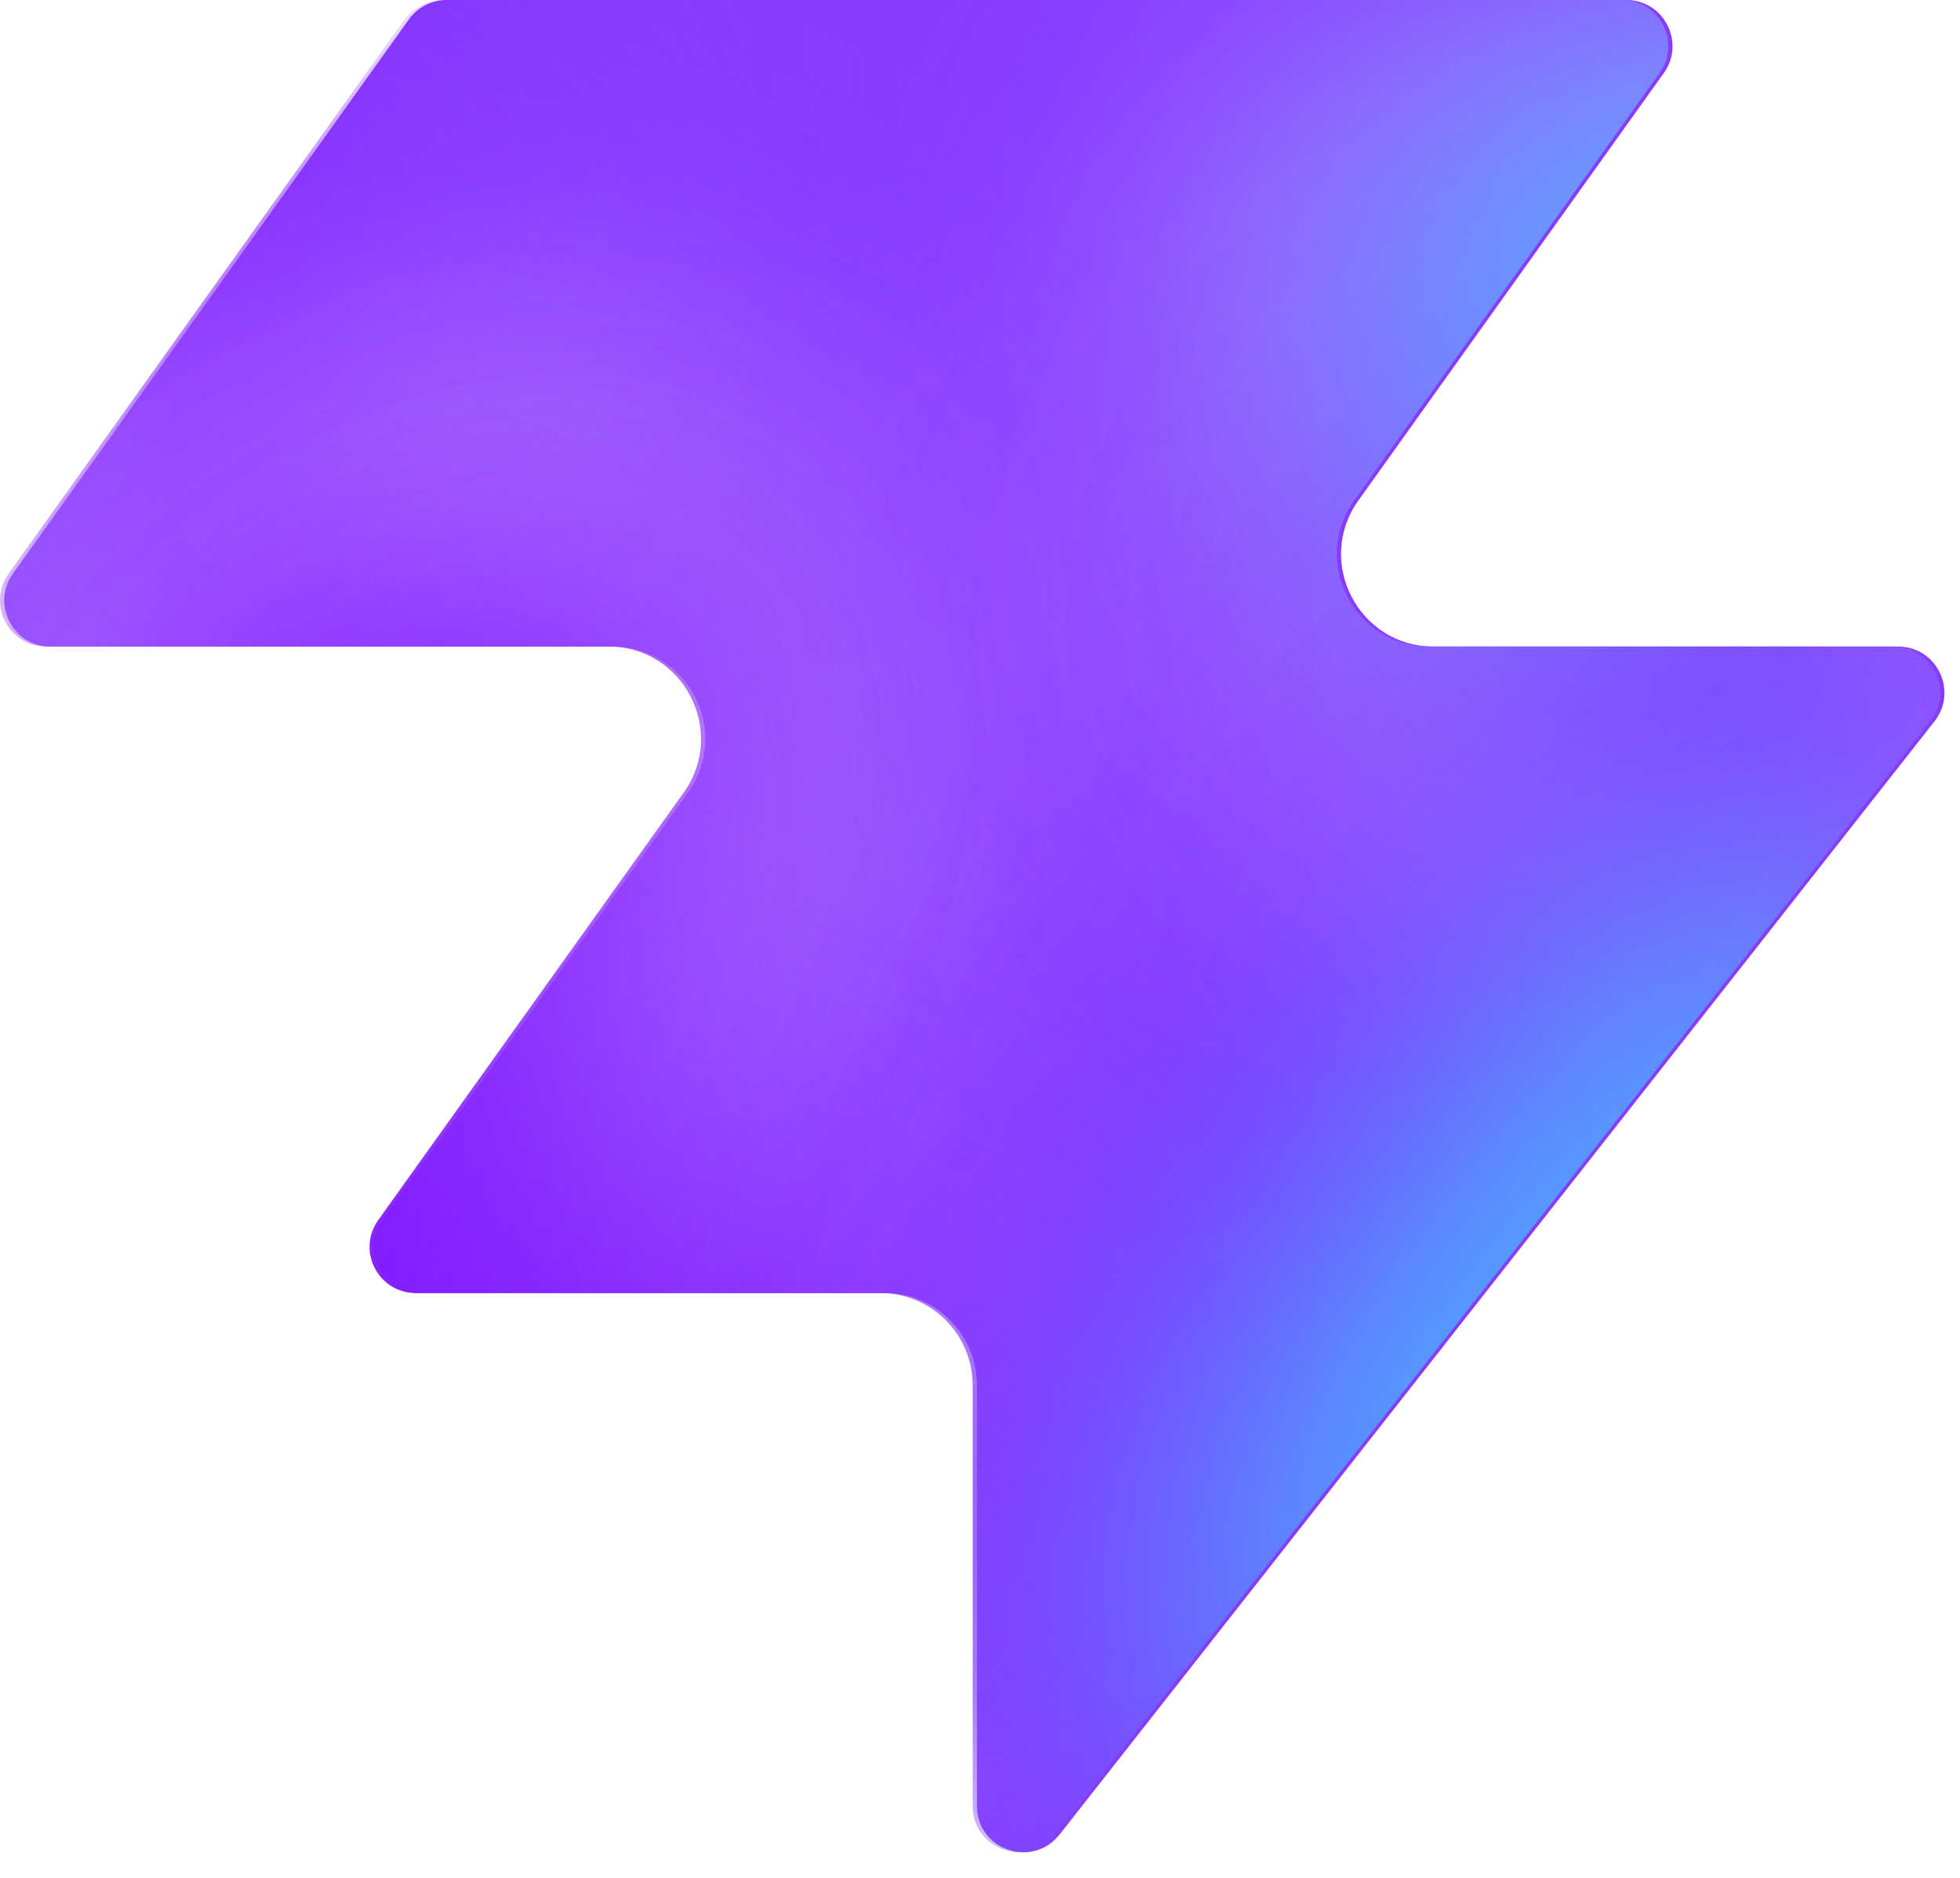
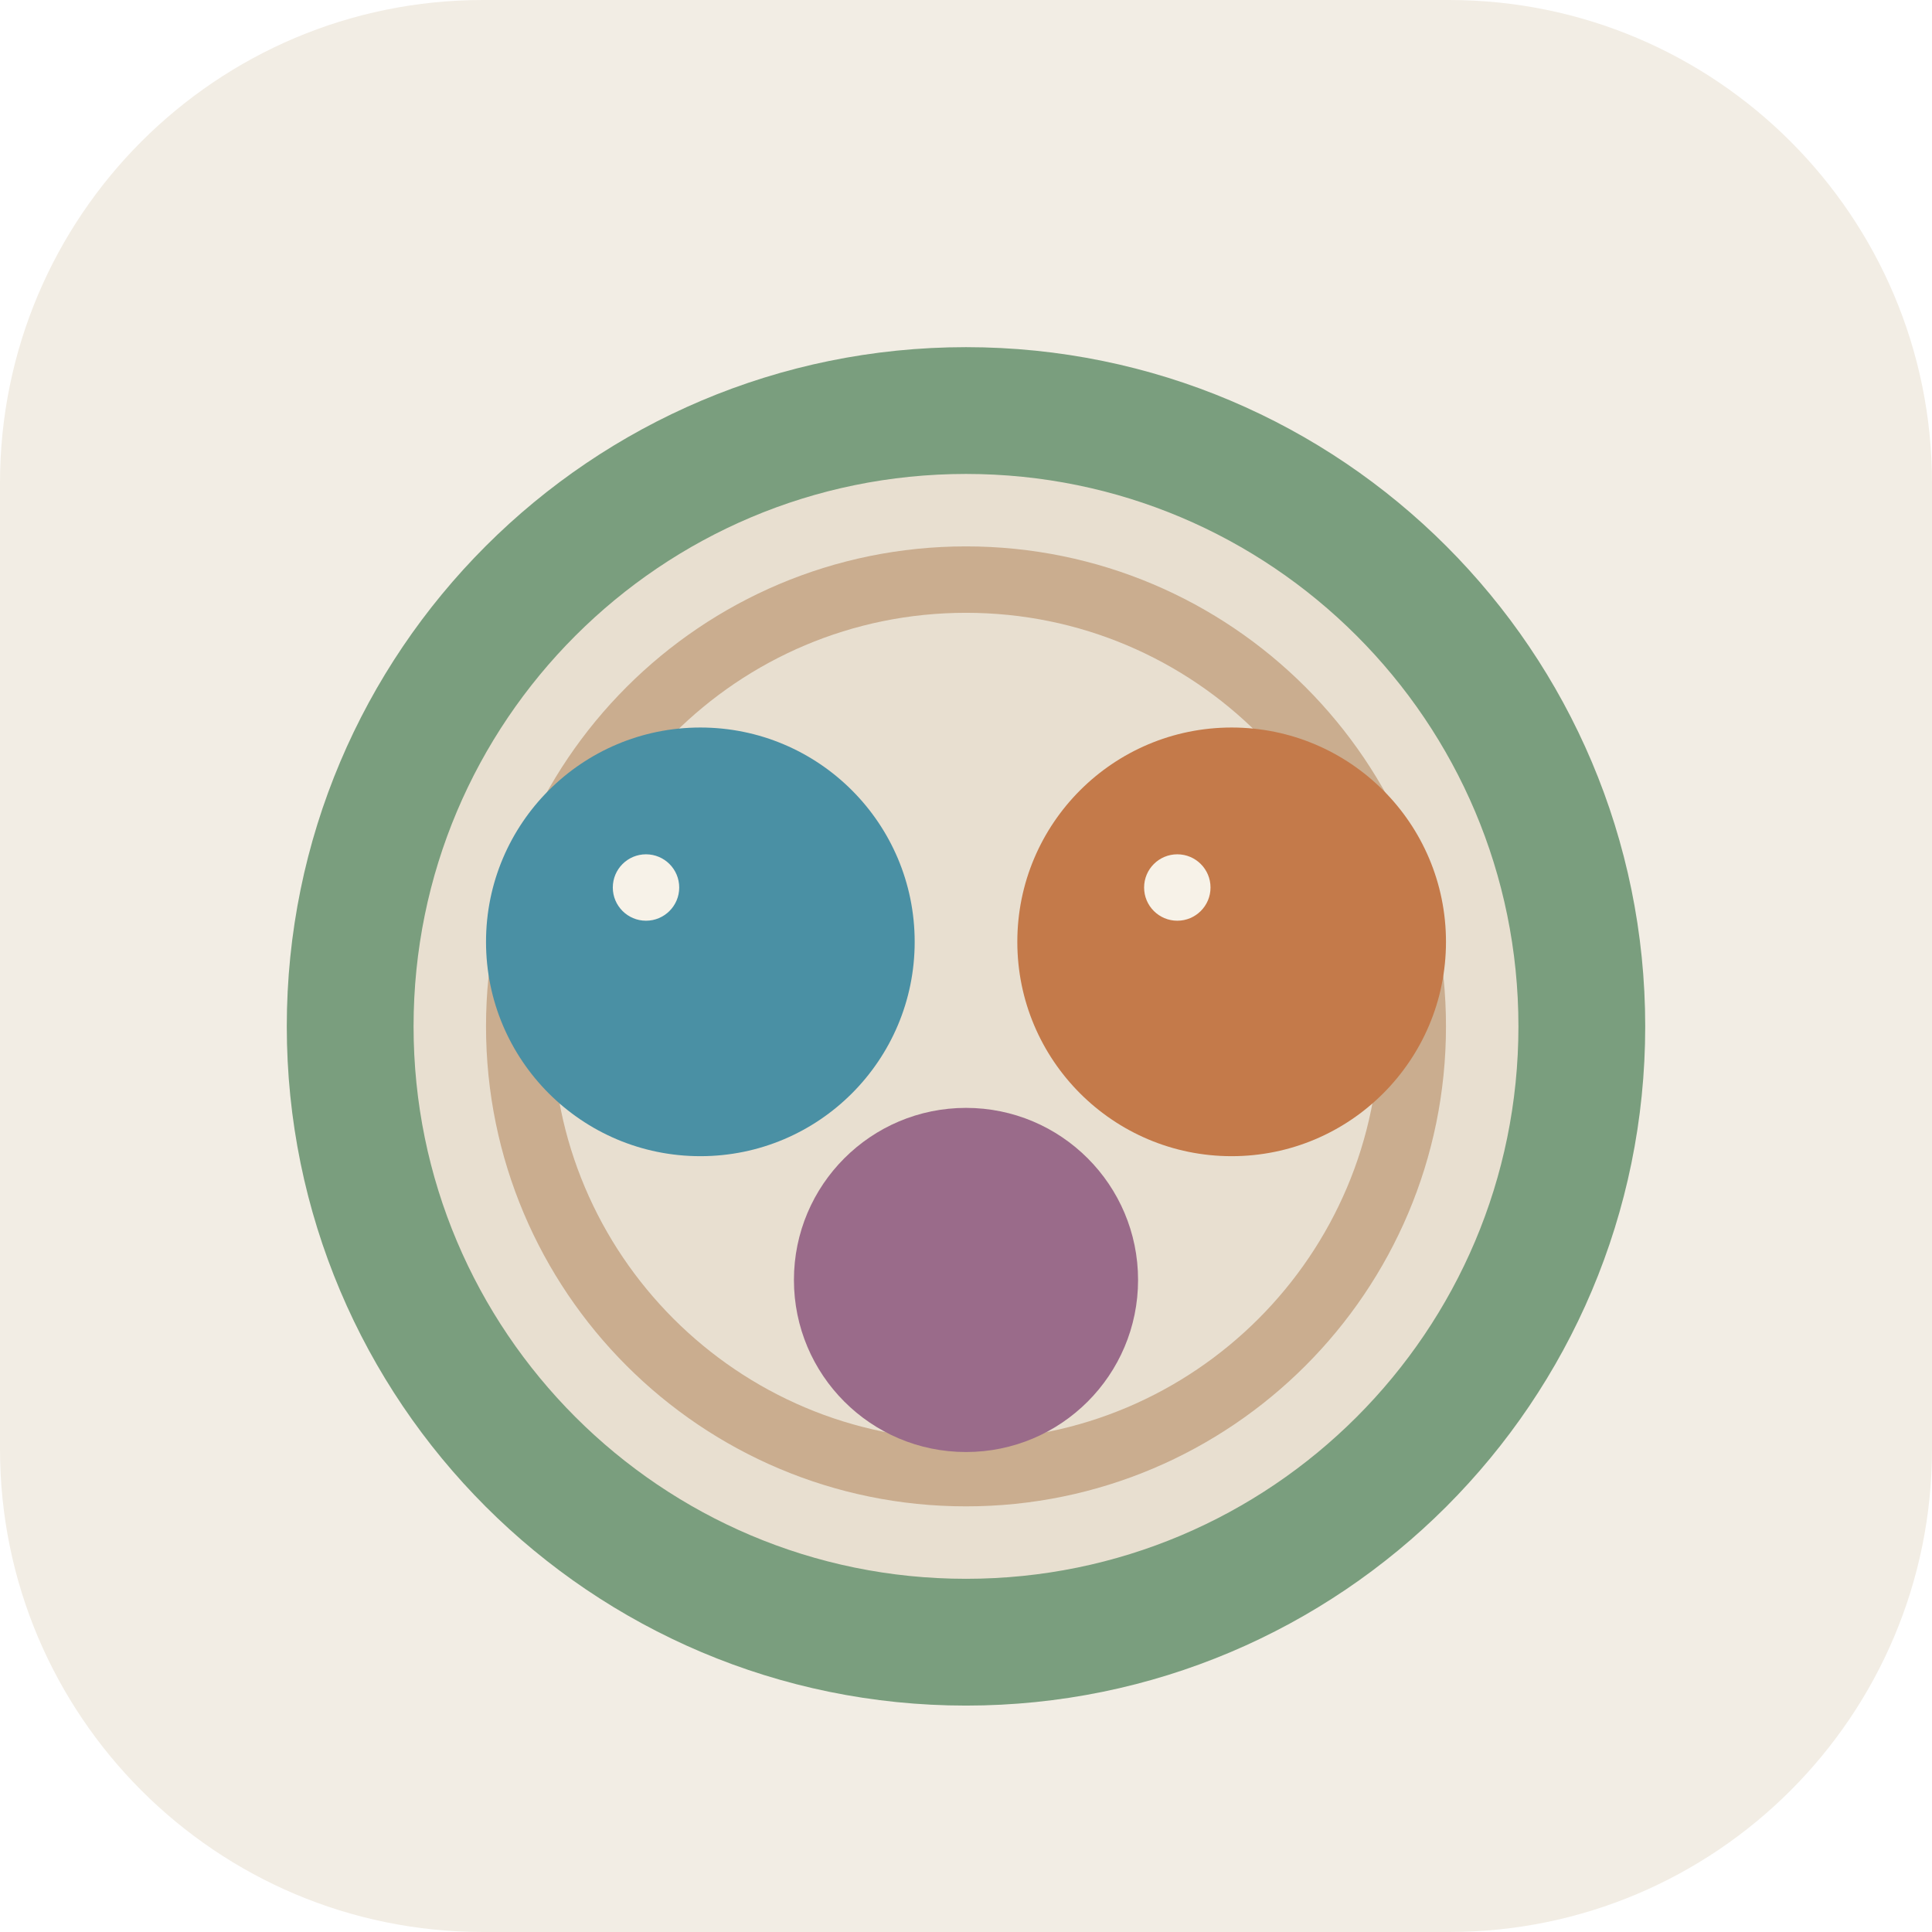
- <svg xmlns="http://www.w3.org/2000/svg" width="48" height="46" fill="none" viewBox="0 0 48 46">
-   <path fill="#863bff" d="M25.946 44.938c-.664.845-2.021.375-2.021-.698V33.937a2.26 2.26 0 0 0-2.262-2.262H10.287c-.92 0-1.456-1.04-.92-1.788l7.48-10.471c1.07-1.497 0-3.578-1.842-3.578H1.237c-.92 0-1.456-1.04-.92-1.788L10.013.474c.214-.297.556-.474.92-.474h28.894c.92 0 1.456 1.04.92 1.788l-7.48 10.471c-1.07 1.498 0 3.579 1.842 3.579h11.377c.943 0 1.473 1.088.89 1.83L25.947 44.94z" style="fill:#863bff;fill:color(display-p3 .525 .23 1);fill-opacity:1" />
-   <mask id="a" width="48" height="46" x="0" y="0" maskUnits="userSpaceOnUse" style="mask-type:alpha">
-     <path fill="#000" d="M25.842 44.938c-.664.844-2.021.375-2.021-.698V33.937a2.26 2.26 0 0 0-2.262-2.262H10.183c-.92 0-1.456-1.04-.92-1.788l7.48-10.471c1.07-1.498 0-3.579-1.842-3.579H1.133c-.92 0-1.456-1.04-.92-1.787L9.91.473c.214-.297.556-.474.92-.474h28.894c.92 0 1.456 1.04.92 1.788l-7.48 10.471c-1.07 1.498 0 3.578 1.842 3.578h11.377c.943 0 1.473 1.088.89 1.832L25.843 44.94z" style="fill:#000;fill-opacity:1" />
-   </mask>
-   <g mask="url(#a)">
-     <g filter="url(#b)">
-       <ellipse cx="5.508" cy="14.704" fill="#ede6ff" rx="5.508" ry="14.704" style="fill:#ede6ff;fill:color(display-p3 .927 .903 1);fill-opacity:1" transform="matrix(.00324 1 1 -.00324 -4.47 31.516)" />
-     </g>
-     <g filter="url(#c)">
-       <ellipse cx="10.399" cy="29.851" fill="#ede6ff" rx="10.399" ry="29.851" style="fill:#ede6ff;fill:color(display-p3 .927 .903 1);fill-opacity:1" transform="matrix(.00324 1 1 -.00324 -39.328 7.883)" />
-     </g>
-     <g filter="url(#d)">
-       <ellipse cx="5.508" cy="30.487" fill="#7e14ff" rx="5.508" ry="30.487" style="fill:#7e14ff;fill:color(display-p3 .492 .077 1);fill-opacity:1" transform="rotate(89.814 -25.913 -14.639)scale(1 -1)" />
-     </g>
-     <g filter="url(#e)">
-       <ellipse cx="5.508" cy="30.599" fill="#7e14ff" rx="5.508" ry="30.599" style="fill:#7e14ff;fill:color(display-p3 .492 .077 1);fill-opacity:1" transform="rotate(89.814 -32.644 -3.334)scale(1 -1)" />
-     </g>
-     <g filter="url(#f)">
-       <ellipse cx="5.508" cy="30.599" fill="#7e14ff" rx="5.508" ry="30.599" style="fill:#7e14ff;fill:color(display-p3 .492 .077 1);fill-opacity:1" transform="matrix(.00324 1 1 -.00324 -34.34 30.47)" />
-     </g>
-     <g filter="url(#g)">
-       <ellipse cx="14.072" cy="22.078" fill="#ede6ff" rx="14.072" ry="22.078" style="fill:#ede6ff;fill:color(display-p3 .927 .903 1);fill-opacity:1" transform="rotate(93.35 24.506 48.493)scale(-1 1)" />
-     </g>
-     <g filter="url(#h)">
-       <ellipse cx="3.47" cy="21.501" fill="#7e14ff" rx="3.47" ry="21.501" style="fill:#7e14ff;fill:color(display-p3 .492 .077 1);fill-opacity:1" transform="rotate(89.009 28.708 47.59)scale(-1 1)" />
-     </g>
-     <g filter="url(#i)">
-       <ellipse cx="3.47" cy="21.501" fill="#7e14ff" rx="3.47" ry="21.501" style="fill:#7e14ff;fill:color(display-p3 .492 .077 1);fill-opacity:1" transform="rotate(89.009 28.708 47.59)scale(-1 1)" />
-     </g>
-     <g filter="url(#j)">
-       <ellipse cx=".387" cy="8.972" fill="#7e14ff" rx="4.407" ry="29.108" style="fill:#7e14ff;fill:color(display-p3 .492 .077 1);fill-opacity:1" transform="rotate(39.51 .387 8.972)" />
-     </g>
-     <g filter="url(#k)">
-       <ellipse cx="47.523" cy="-6.092" fill="#7e14ff" rx="4.407" ry="29.108" style="fill:#7e14ff;fill:color(display-p3 .492 .077 1);fill-opacity:1" transform="rotate(37.892 47.523 -6.092)" />
-     </g>
-     <g filter="url(#l)">
-       <ellipse cx="41.412" cy="6.333" fill="#47bfff" rx="5.971" ry="9.665" style="fill:#47bfff;fill:color(display-p3 .28 .748 1);fill-opacity:1" transform="rotate(37.892 41.412 6.333)" />
-     </g>
-     <g filter="url(#m)">
-       <ellipse cx="-1.879" cy="38.332" fill="#7e14ff" rx="4.407" ry="29.108" style="fill:#7e14ff;fill:color(display-p3 .492 .077 1);fill-opacity:1" transform="rotate(37.892 -1.88 38.332)" />
-     </g>
-     <g filter="url(#n)">
-       <ellipse cx="-1.879" cy="38.332" fill="#7e14ff" rx="4.407" ry="29.108" style="fill:#7e14ff;fill:color(display-p3 .492 .077 1);fill-opacity:1" transform="rotate(37.892 -1.88 38.332)" />
-     </g>
-     <g filter="url(#o)">
-       <ellipse cx="35.651" cy="29.907" fill="#7e14ff" rx="4.407" ry="29.108" style="fill:#7e14ff;fill:color(display-p3 .492 .077 1);fill-opacity:1" transform="rotate(37.892 35.651 29.907)" />
-     </g>
-     <g filter="url(#p)">
-       <ellipse cx="38.418" cy="32.4" fill="#47bfff" rx="5.971" ry="15.297" style="fill:#47bfff;fill:color(display-p3 .28 .748 1);fill-opacity:1" transform="rotate(37.892 38.418 32.4)" />
-     </g>
-   </g>
-   <defs>
-     <filter id="b" width="60.045" height="41.654" x="-19.77" y="16.149" color-interpolation-filters="sRGB" filterUnits="userSpaceOnUse">
-       <feFlood flood-opacity="0" result="BackgroundImageFix" />
-       <feBlend in="SourceGraphic" in2="BackgroundImageFix" result="shape" />
-       <feGaussianBlur result="effect1_foregroundBlur_2002_17158" stdDeviation="7.659" />
-     </filter>
-     <filter id="c" width="90.34" height="51.437" x="-54.613" y="-7.533" color-interpolation-filters="sRGB" filterUnits="userSpaceOnUse">
-       <feFlood flood-opacity="0" result="BackgroundImageFix" />
-       <feBlend in="SourceGraphic" in2="BackgroundImageFix" result="shape" />
-       <feGaussianBlur result="effect1_foregroundBlur_2002_17158" stdDeviation="7.659" />
-     </filter>
-     <filter id="d" width="79.355" height="29.4" x="-49.64" y="2.03" color-interpolation-filters="sRGB" filterUnits="userSpaceOnUse">
-       <feFlood flood-opacity="0" result="BackgroundImageFix" />
-       <feBlend in="SourceGraphic" in2="BackgroundImageFix" result="shape" />
-       <feGaussianBlur result="effect1_foregroundBlur_2002_17158" stdDeviation="4.596" />
-     </filter>
-     <filter id="e" width="79.579" height="29.4" x="-45.045" y="20.029" color-interpolation-filters="sRGB" filterUnits="userSpaceOnUse">
-       <feFlood flood-opacity="0" result="BackgroundImageFix" />
-       <feBlend in="SourceGraphic" in2="BackgroundImageFix" result="shape" />
-       <feGaussianBlur result="effect1_foregroundBlur_2002_17158" stdDeviation="4.596" />
-     </filter>
-     <filter id="f" width="79.579" height="29.4" x="-43.513" y="21.178" color-interpolation-filters="sRGB" filterUnits="userSpaceOnUse">
-       <feFlood flood-opacity="0" result="BackgroundImageFix" />
-       <feBlend in="SourceGraphic" in2="BackgroundImageFix" result="shape" />
-       <feGaussianBlur result="effect1_foregroundBlur_2002_17158" stdDeviation="4.596" />
-     </filter>
-     <filter id="g" width="74.749" height="58.852" x="15.756" y="-17.901" color-interpolation-filters="sRGB" filterUnits="userSpaceOnUse">
-       <feFlood flood-opacity="0" result="BackgroundImageFix" />
-       <feBlend in="SourceGraphic" in2="BackgroundImageFix" result="shape" />
-       <feGaussianBlur result="effect1_foregroundBlur_2002_17158" stdDeviation="7.659" />
-     </filter>
-     <filter id="h" width="61.377" height="25.362" x="23.548" y="2.284" color-interpolation-filters="sRGB" filterUnits="userSpaceOnUse">
-       <feFlood flood-opacity="0" result="BackgroundImageFix" />
-       <feBlend in="SourceGraphic" in2="BackgroundImageFix" result="shape" />
-       <feGaussianBlur result="effect1_foregroundBlur_2002_17158" stdDeviation="4.596" />
-     </filter>
-     <filter id="i" width="61.377" height="25.362" x="23.548" y="2.284" color-interpolation-filters="sRGB" filterUnits="userSpaceOnUse">
-       <feFlood flood-opacity="0" result="BackgroundImageFix" />
-       <feBlend in="SourceGraphic" in2="BackgroundImageFix" result="shape" />
-       <feGaussianBlur result="effect1_foregroundBlur_2002_17158" stdDeviation="4.596" />
-     </filter>
-     <filter id="j" width="56.045" height="63.649" x="-27.636" y="-22.853" color-interpolation-filters="sRGB" filterUnits="userSpaceOnUse">
-       <feFlood flood-opacity="0" result="BackgroundImageFix" />
-       <feBlend in="SourceGraphic" in2="BackgroundImageFix" result="shape" />
-       <feGaussianBlur result="effect1_foregroundBlur_2002_17158" stdDeviation="4.596" />
-     </filter>
-     <filter id="k" width="54.814" height="64.646" x="20.116" y="-38.415" color-interpolation-filters="sRGB" filterUnits="userSpaceOnUse">
-       <feFlood flood-opacity="0" result="BackgroundImageFix" />
-       <feBlend in="SourceGraphic" in2="BackgroundImageFix" result="shape" />
-       <feGaussianBlur result="effect1_foregroundBlur_2002_17158" stdDeviation="4.596" />
-     </filter>
-     <filter id="l" width="33.541" height="35.313" x="24.641" y="-11.323" color-interpolation-filters="sRGB" filterUnits="userSpaceOnUse">
-       <feFlood flood-opacity="0" result="BackgroundImageFix" />
-       <feBlend in="SourceGraphic" in2="BackgroundImageFix" result="shape" />
-       <feGaussianBlur result="effect1_foregroundBlur_2002_17158" stdDeviation="4.596" />
-     </filter>
-     <filter id="m" width="54.814" height="64.646" x="-29.286" y="6.009" color-interpolation-filters="sRGB" filterUnits="userSpaceOnUse">
-       <feFlood flood-opacity="0" result="BackgroundImageFix" />
-       <feBlend in="SourceGraphic" in2="BackgroundImageFix" result="shape" />
-       <feGaussianBlur result="effect1_foregroundBlur_2002_17158" stdDeviation="4.596" />
-     </filter>
-     <filter id="n" width="54.814" height="64.646" x="-29.286" y="6.009" color-interpolation-filters="sRGB" filterUnits="userSpaceOnUse">
-       <feFlood flood-opacity="0" result="BackgroundImageFix" />
-       <feBlend in="SourceGraphic" in2="BackgroundImageFix" result="shape" />
-       <feGaussianBlur result="effect1_foregroundBlur_2002_17158" stdDeviation="4.596" />
-     </filter>
-     <filter id="o" width="54.814" height="64.646" x="8.244" y="-2.416" color-interpolation-filters="sRGB" filterUnits="userSpaceOnUse">
-       <feFlood flood-opacity="0" result="BackgroundImageFix" />
-       <feBlend in="SourceGraphic" in2="BackgroundImageFix" result="shape" />
-       <feGaussianBlur result="effect1_foregroundBlur_2002_17158" stdDeviation="4.596" />
-     </filter>
-     <filter id="p" width="39.409" height="43.623" x="18.713" y="10.588" color-interpolation-filters="sRGB" filterUnits="userSpaceOnUse">
-       <feFlood flood-opacity="0" result="BackgroundImageFix" />
-       <feBlend in="SourceGraphic" in2="BackgroundImageFix" result="shape" />
-       <feGaussianBlur result="effect1_foregroundBlur_2002_17158" stdDeviation="4.596" />
-     </filter>
-   </defs>
+ <svg xmlns="http://www.w3.org/2000/svg" viewBox="0 0 32 32" role="img" aria-label="Agent Arena">
+   <rect width="32" height="32" rx="8" fill="#f2ede4" />
+   <circle cx="16" cy="17" r="10.2" fill="#e8dfd0" />
+   <circle cx="16" cy="17" r="10.2" fill="none" stroke="#7a9e7e" stroke-width="2.1" />
+   <circle cx="16" cy="17" r="7.4" fill="none" stroke="#c4a484" stroke-width="1.1" opacity="0.85" />
+   <circle cx="11.6" cy="15.6" r="3.55" fill="#4A90A4" />
+   <circle cx="20.4" cy="15.6" r="3.55" fill="#C47A4A" />
+   <circle cx="16" cy="21.2" r="2.85" fill="#9A6B8A" />
+   <circle cx="10.7" cy="14.7" r="0.55" fill="#f7f2e8" />
+   <circle cx="19.5" cy="14.7" r="0.55" fill="#f7f2e8" />
</svg>
